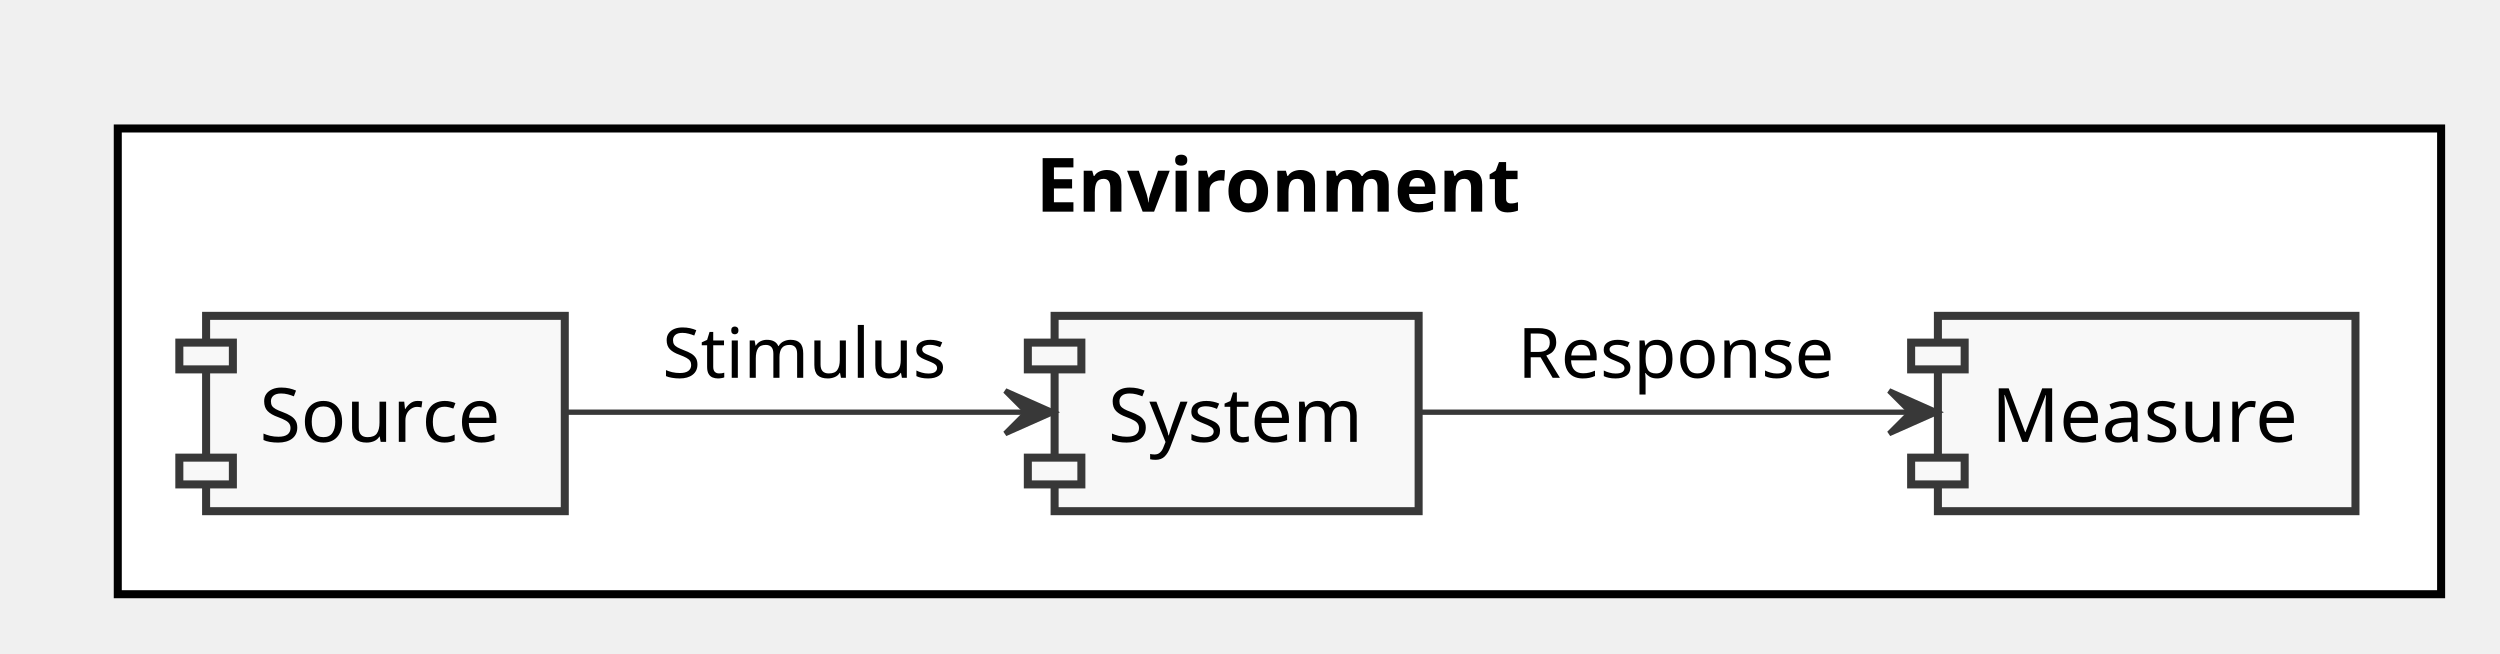
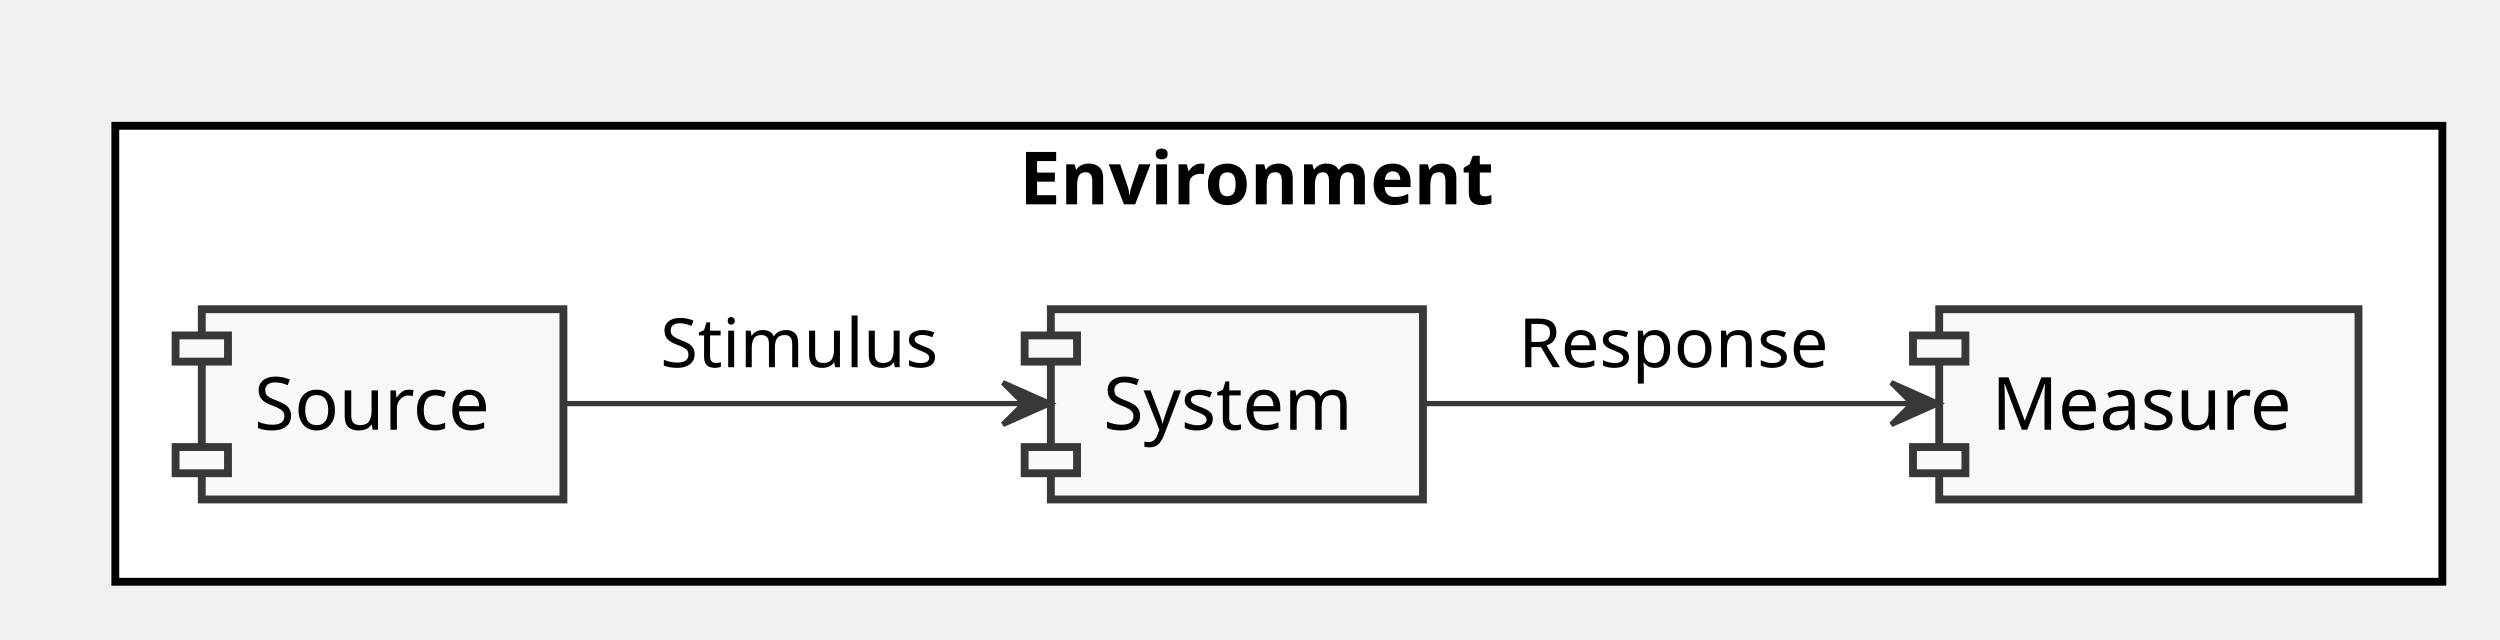
- <svg xmlns="http://www.w3.org/2000/svg" contentScriptType="application/ecmascript" contentStyleType="text/css" height="122px" preserveAspectRatio="none" style="width:467px;height:122px;" version="1.1" viewBox="0 0 467 122" width="467px" zoomAndPan="magnify">
+ <svg xmlns="http://www.w3.org/2000/svg" contentScriptType="application/ecmascript" contentStyleType="text/css" height="122px" preserveAspectRatio="none" style="width:477px;height:122px;" version="1.1" viewBox="0 0 477 122" width="477px" zoomAndPan="magnify">
  <defs />
  <g>
-     <rect fill="#FFFFFF" height="87" style="stroke: #000000; stroke-width: 1.5;" width="434" x="22" y="24" />
-     <text fill="#000000" font-family="sans-serif" font-size="14" font-weight="bold" lengthAdjust="spacingAndGlyphs" textLength="91" x="193.5" y="39.535">Environment</text>
-     <rect fill="#F8F8F8" height="36.488" style="stroke: #383838; stroke-width: 1.5;" width="67" x="38.5" y="59" />
+     <rect fill="#FFFFFF" height="87" style="stroke: #000000; stroke-width: 1.5;" width="444" x="22" y="24" />
+     <text fill="#000000" font-family="sans-serif" font-size="14" font-weight="bold" lengthAdjust="spacingAndGlyphs" textLength="99" x="194.5" y="38.995">Environment</text>
+     <rect fill="#F8F8F8" height="36.297" style="stroke: #383838; stroke-width: 1.5;" width="69" x="38.5" y="59" />
    <rect fill="#F8F8F8" height="5" style="stroke: #383838; stroke-width: 1.5;" width="10" x="33.5" y="64" />
-     <rect fill="#F8F8F8" height="5" style="stroke: #383838; stroke-width: 1.5;" width="10" x="33.5" y="85.488" />
-     <text fill="#000000" font-family="sans-serif" font-size="14" lengthAdjust="spacingAndGlyphs" textLength="47" x="48.5" y="82.535">Source</text>
-     <rect fill="#F8F8F8" height="36.488" style="stroke: #383838; stroke-width: 1.5;" width="68" x="197" y="59" />
-     <rect fill="#F8F8F8" height="5" style="stroke: #383838; stroke-width: 1.5;" width="10" x="192" y="64" />
-     <rect fill="#F8F8F8" height="5" style="stroke: #383838; stroke-width: 1.5;" width="10" x="192" y="85.488" />
-     <text fill="#000000" font-family="sans-serif" font-size="14" lengthAdjust="spacingAndGlyphs" textLength="48" x="207" y="82.535">System</text>
-     <rect fill="#F8F8F8" height="36.488" style="stroke: #383838; stroke-width: 1.5;" width="78" x="362" y="59" />
-     <rect fill="#F8F8F8" height="5" style="stroke: #383838; stroke-width: 1.5;" width="10" x="357" y="64" />
-     <rect fill="#F8F8F8" height="5" style="stroke: #383838; stroke-width: 1.5;" width="10" x="357" y="85.488" />
-     <text fill="#000000" font-family="sans-serif" font-size="14" lengthAdjust="spacingAndGlyphs" textLength="58" x="372" y="82.535">Measure</text>
-     <path d="M105.72,77 C130.85,77 165.23,77 191.61,77 " fill="none" id="Source-&gt;System" style="stroke: #383838; stroke-width: 1.0;" />
-     <polygon fill="#383838" points="196.78,77,187.78,73,191.78,77,187.78,81,196.78,77" style="stroke: #383838; stroke-width: 1.0;" />
-     <text fill="#000000" font-family="sans-serif" font-size="13" lengthAdjust="spacingAndGlyphs" textLength="55" x="123.75" y="70.568">Stimulus</text>
-     <path d="M265.4,77 C291.71,77 328.18,77 356.67,77 " fill="none" id="System-&gt;Measure" style="stroke: #383838; stroke-width: 1.0;" />
-     <polygon fill="#383838" points="361.89,77,352.89,73,356.89,77,352.89,81,361.89,77" style="stroke: #383838; stroke-width: 1.0;" />
-     <text fill="#000000" font-family="sans-serif" font-size="13" lengthAdjust="spacingAndGlyphs" textLength="60" x="283.5" y="70.568">Response</text>
+     <rect fill="#F8F8F8" height="5" style="stroke: #383838; stroke-width: 1.5;" width="10" x="33.5" y="85.297" />
+     <text fill="#000000" font-family="sans-serif" font-size="14" lengthAdjust="spacingAndGlyphs" textLength="49" x="48.5" y="81.995">Source</text>
+     <rect fill="#F8F8F8" height="36.297" style="stroke: #383838; stroke-width: 1.5;" width="71" x="200.5" y="59" />
+     <rect fill="#F8F8F8" height="5" style="stroke: #383838; stroke-width: 1.5;" width="10" x="195.5" y="64" />
+     <rect fill="#F8F8F8" height="5" style="stroke: #383838; stroke-width: 1.5;" width="10" x="195.5" y="85.297" />
+     <text fill="#000000" font-family="sans-serif" font-size="14" lengthAdjust="spacingAndGlyphs" textLength="51" x="210.5" y="81.995">System</text>
+     <rect fill="#F8F8F8" height="36.297" style="stroke: #383838; stroke-width: 1.5;" width="80" x="370" y="59" />
+     <rect fill="#F8F8F8" height="5" style="stroke: #383838; stroke-width: 1.5;" width="10" x="365" y="64" />
+     <rect fill="#F8F8F8" height="5" style="stroke: #383838; stroke-width: 1.5;" width="10" x="365" y="85.297" />
+     <text fill="#000000" font-family="sans-serif" font-size="14" lengthAdjust="spacingAndGlyphs" textLength="60" x="380" y="81.995">Measure</text>
+     <path d="M107.57,77 C133.15,77 168.09,77 195.07,77 " fill="none" id="Source-&gt;System" style="stroke: #383838; stroke-width: 1.0;" />
+     <polygon fill="#383838" points="200.35,77,191.35,73,195.35,77,191.35,81,200.35,77" style="stroke: #383838; stroke-width: 1.0;" />
+     <text fill="#000000" font-family="sans-serif" font-size="13" lengthAdjust="spacingAndGlyphs" textLength="56" x="126" y="70.067">Stimulus</text>
+     <path d="M271.63,77 C298.49,77 335.54,77 364.54,77 " fill="none" id="System-&gt;Measure" style="stroke: #383838; stroke-width: 1.0;" />
+     <polygon fill="#383838" points="369.85,77,360.85,73,364.85,77,360.85,81,369.85,77" style="stroke: #383838; stroke-width: 1.0;" />
+     <text fill="#000000" font-family="sans-serif" font-size="13" lengthAdjust="spacingAndGlyphs" textLength="62" x="289.75" y="70.067">Response</text>
  </g>
</svg>
